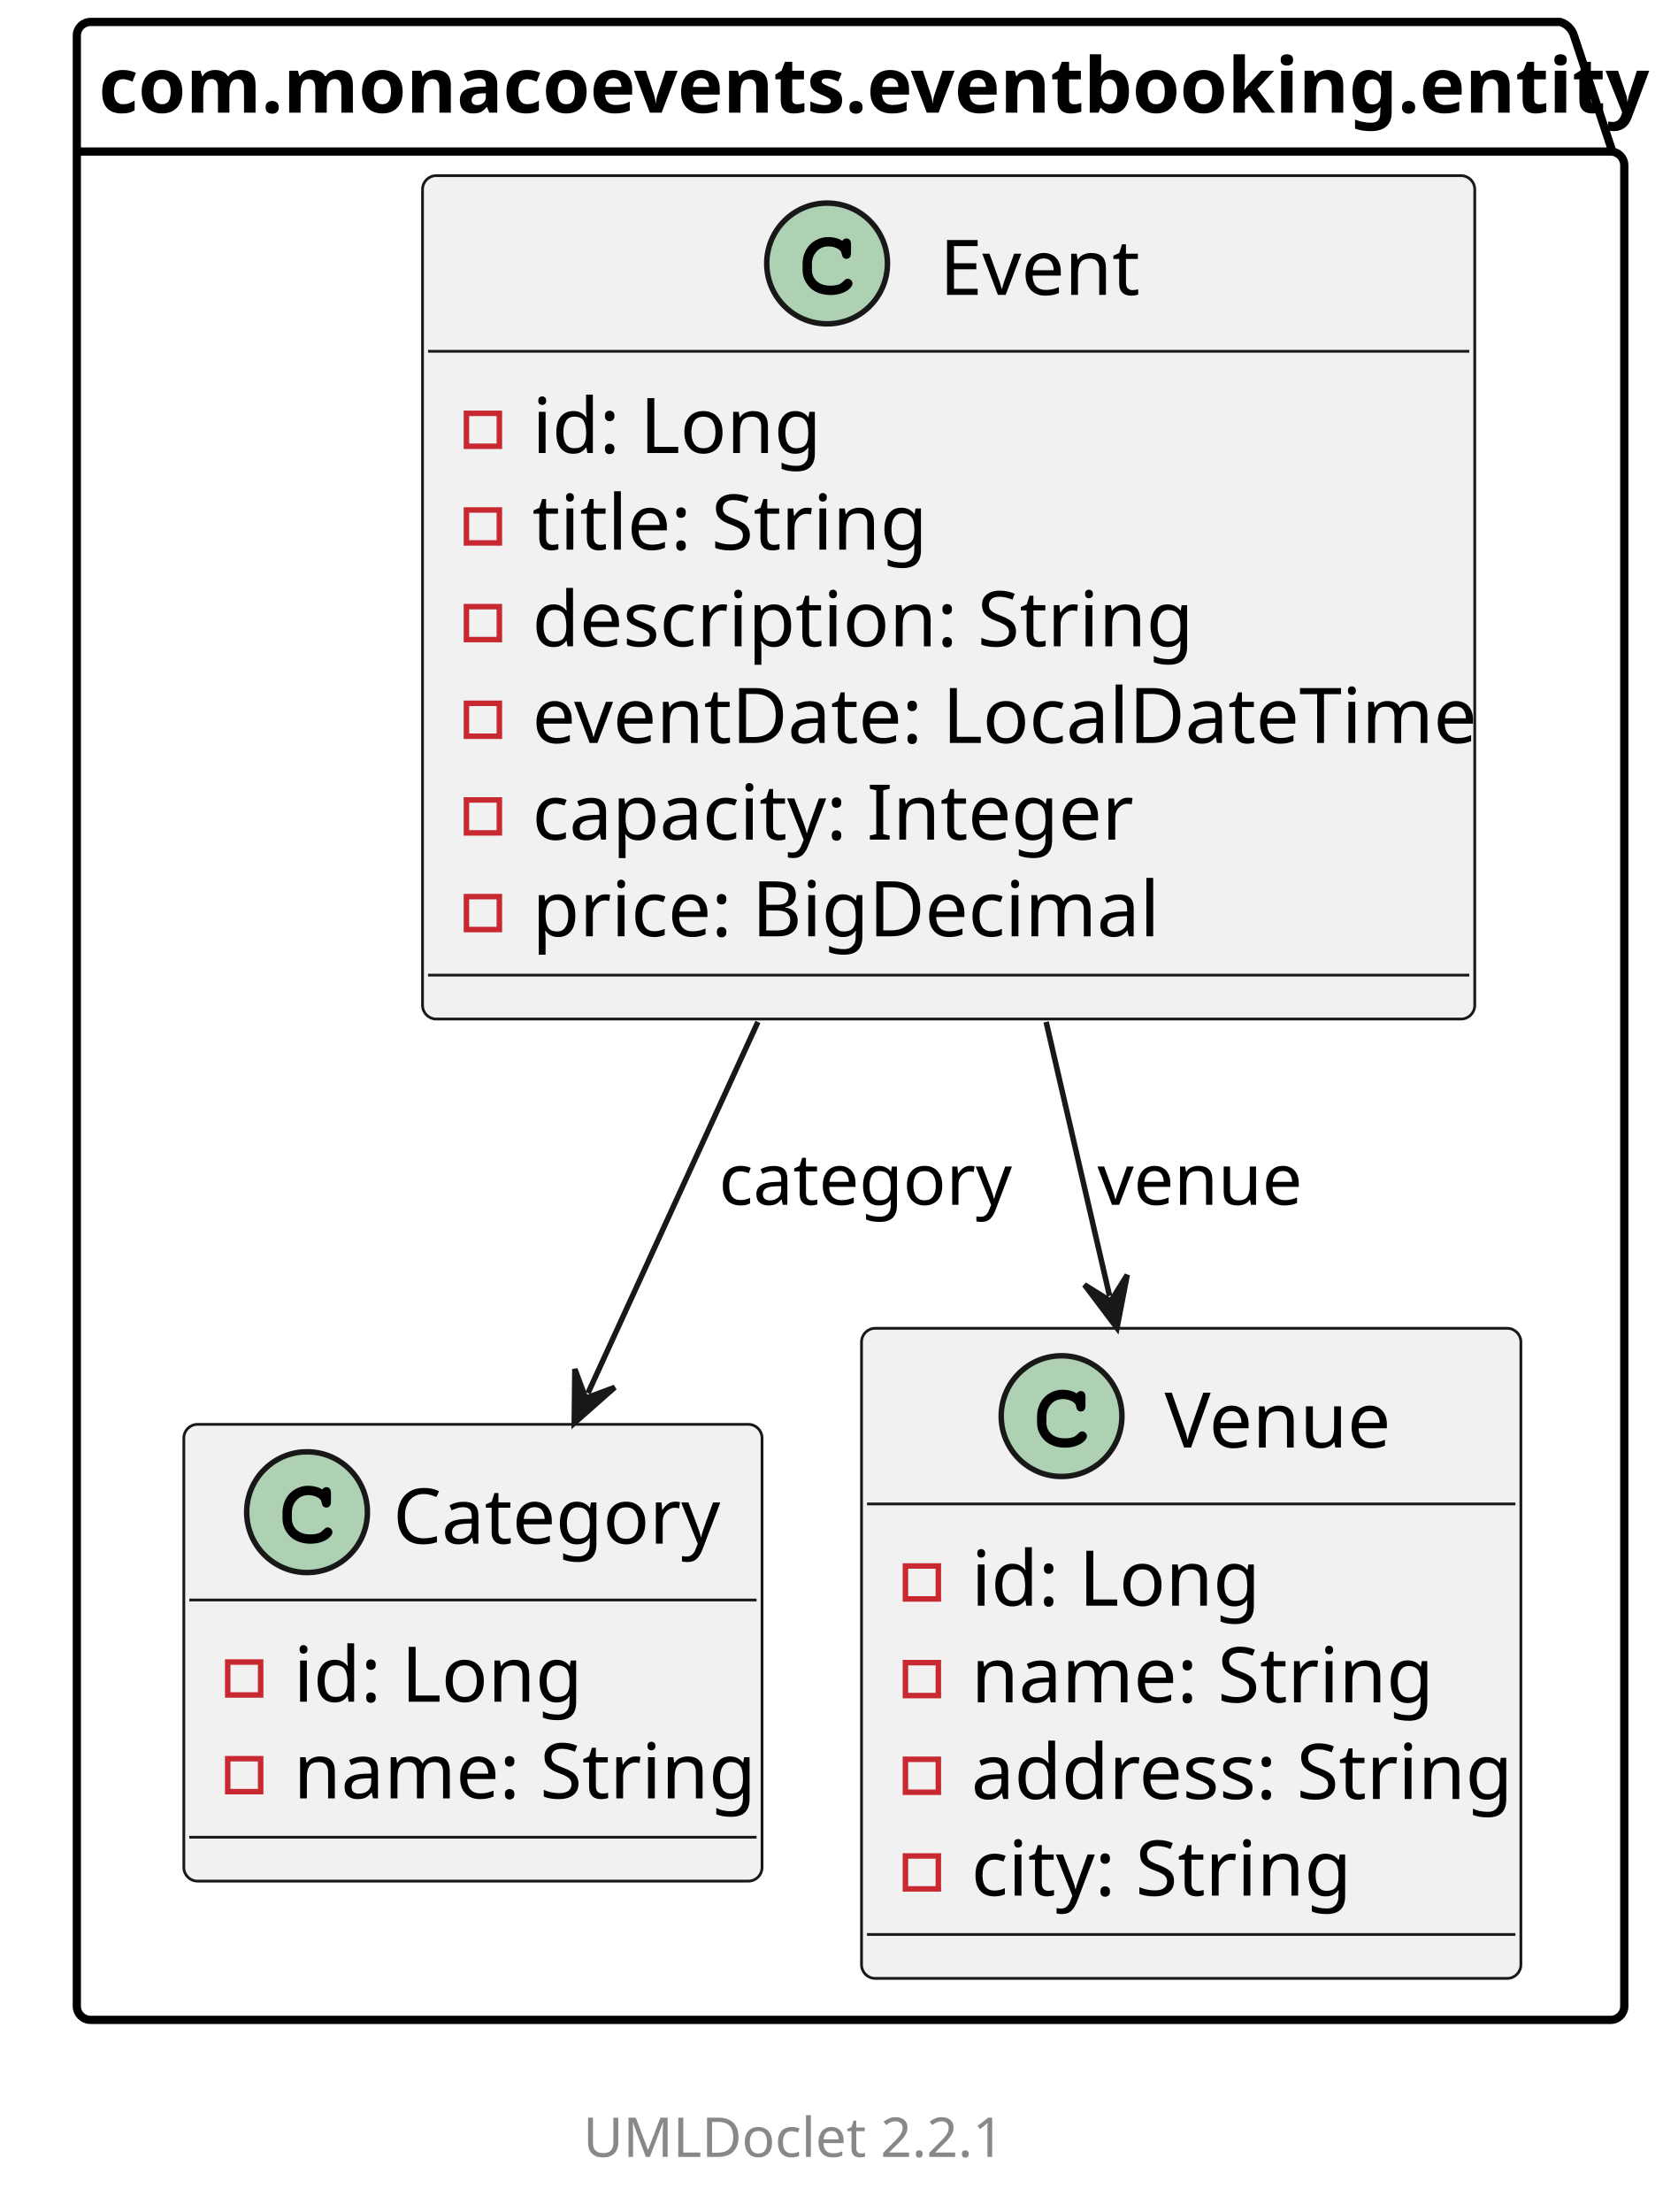
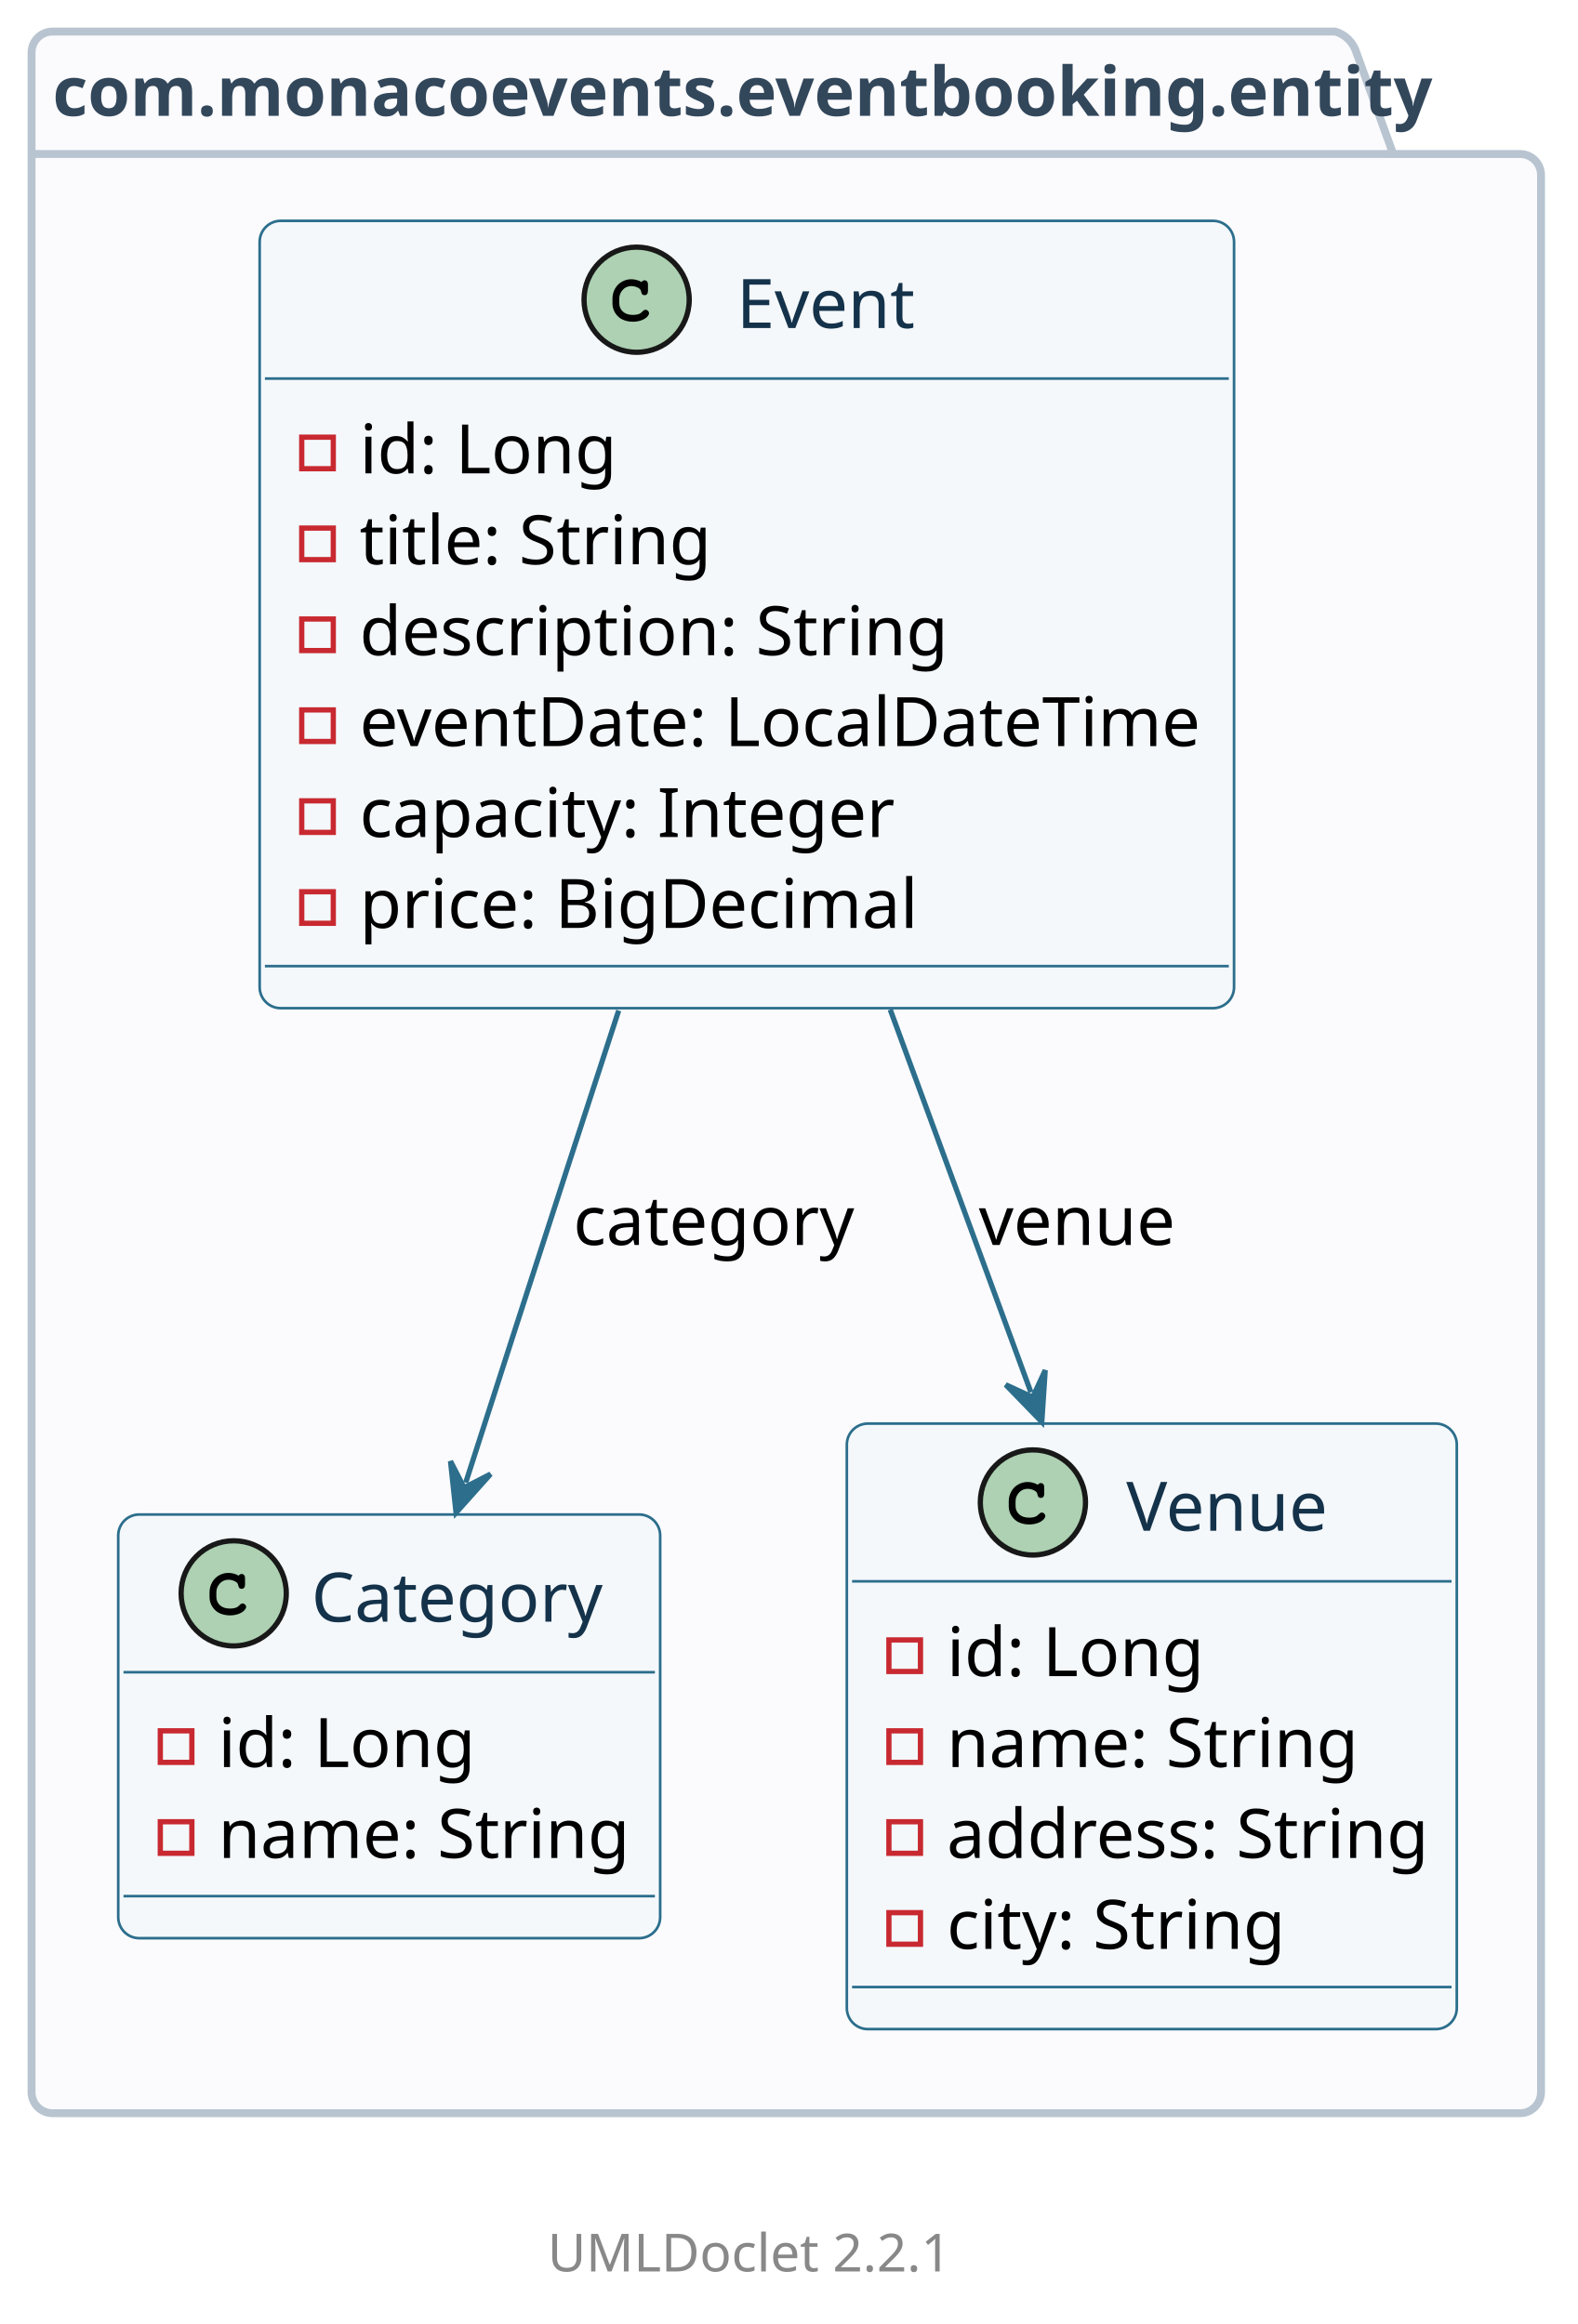
- <svg xmlns="http://www.w3.org/2000/svg" xmlns:xlink="http://www.w3.org/1999/xlink" contentStyleType="text/css" height="403px" preserveAspectRatio="none" style="width:303px;height:403px;background:#FFFFFF;" version="1.1" viewBox="0 0 303 403" width="303px" zoomAndPan="magnify">
+ <svg xmlns="http://www.w3.org/2000/svg" xmlns:xlink="http://www.w3.org/1999/xlink" contentStyleType="text/css" height="100%" preserveAspectRatio="none" style="width:100%;height:100%;background:#FFFFFF;" version="1.1" viewBox="0 0 300 442" width="100%" zoomAndPan="magnify">
  <defs />
  <g>
    <g id="cluster_com.monacoevents.eventbooking.entity">
-       <path d="M16.5,4 L284.334,4 A3.75,3.75 0 0 1 286.834,6.5 L293.834,27.609 L293.5,27.609 A2.5,2.5 0 0 1 296,30.109 L296,365.5 A2.5,2.5 0 0 1 293.5,368 L16.5,368 A2.5,2.5 0 0 1 14,365.5 L14,6.5 A2.5,2.5 0 0 1 16.5,4 " fill="none" style="stroke:#000000;stroke-width:1.5;" />
-       <line style="stroke:#000000;stroke-width:1.5;" x1="14" x2="293.834" y1="27.609" y2="27.609" />
-       <text fill="#000000" font-family="sans-serif" font-size="14" font-weight="bold" lengthAdjust="spacing" textLength="266.834" x="18" y="20.533">com.monacoevents.eventbooking.entity</text>
+       <path d="M10,6 L253.895,6 A6,6 0 0 1 257.896,10 L264.896,29.291 L289,29.291 A4,4 0 0 1 293,33.291 L293,397.91 A4,4 0 0 1 289,401.91 L10,401.91 A4,4 0 0 1 6,397.91 L6,10 A4,4 0 0 1 10,6 " fill="#FBFBFD" style="stroke:#B8C4D0;stroke-width:1.5;" />
+       <line style="stroke:#B8C4D0;stroke-width:1.5;" x1="6" x2="264.896" y1="29.291" y2="29.291" />
+       <text fill="#33475B" font-family="Segoe UI" font-size="13" font-weight="bold" lengthAdjust="spacing" textLength="245.895" x="10" y="22.028">com.monacoevents.eventbooking.entity</text>
    </g>
    <a href="file:/C:/Users/loris/Documents/Programming/Github/event-booking-api/target/reports/apidocs/com/monacoevents/eventbooking/entity/Category.html" target="_top" title="file:/C:/Users/loris/Documents/Programming/Github/event-booking-api/target/reports/apidocs/com/monacoevents/eventbooking/entity/Category.html" xlink:actuate="onRequest" xlink:href="file:/C:/Users/loris/Documents/Programming/Github/event-booking-api/target/reports/apidocs/com/monacoevents/eventbooking/entity/Category.html" xlink:show="new" xlink:title="file:/C:/Users/loris/Documents/Programming/Github/event-booking-api/target/reports/apidocs/com/monacoevents/eventbooking/entity/Category.html" xlink:type="simple">
      <g id="elem_Category">
-         <rect codeLine="12" fill="#F1F1F1" height="83.219" id="Category" rx="2.5" ry="2.5" style="stroke:#181818;stroke-width:0.5;" width="105.372" x="33.5" y="259.5" />
-         <ellipse cx="55.954" cy="275.5" fill="#ADD1B2" rx="11" ry="11" style="stroke:#181818;stroke-width:1.0;" />
-         <path d="M58.72,271.375 Q58.876,271.156 59.064,271.047 Q59.251,270.938 59.47,270.938 Q59.845,270.938 60.079,271.203 Q60.314,271.453 60.314,272.062 L60.314,273.516 Q60.314,274.125 60.079,274.391 Q59.845,274.656 59.47,274.656 Q59.126,274.656 58.923,274.453 Q58.72,274.266 58.611,273.75 Q58.564,273.391 58.376,273.203 Q58.048,272.828 57.439,272.609 Q56.829,272.391 56.204,272.391 Q55.439,272.391 54.798,272.719 Q54.173,273.047 53.673,273.797 Q53.189,274.547 53.189,275.578 L53.189,276.672 Q53.189,277.906 54.079,278.734 Q54.97,279.547 56.564,279.547 Q57.501,279.547 58.158,279.297 Q58.548,279.141 58.97,278.703 Q59.236,278.438 59.376,278.359 Q59.533,278.281 59.736,278.281 Q60.064,278.281 60.314,278.547 Q60.579,278.797 60.579,279.141 Q60.579,279.484 60.236,279.891 Q59.736,280.469 58.939,280.797 Q57.861,281.25 56.564,281.25 Q55.048,281.25 53.845,280.625 Q52.861,280.125 52.173,279.062 Q51.486,277.984 51.486,276.703 L51.486,275.547 Q51.486,274.219 52.095,273.078 Q52.72,271.922 53.814,271.312 Q54.908,270.688 56.142,270.688 Q56.876,270.688 57.517,270.859 Q58.173,271.016 58.72,271.375 Z " fill="#000000" />
-         <text fill="#000000" font-family="sans-serif" font-size="14" lengthAdjust="spacing" textLength="56.807" x="71.611" y="281.228">Category</text>
-         <line style="stroke:#181818;stroke-width:0.5;" x1="34.5" x2="137.872" y1="291.5" y2="291.5" />
-         <rect fill="none" height="6" style="stroke:#C82930;stroke-width:1.0;" width="6" x="41.5" y="302.805" />
-         <text fill="#000000" font-family="sans-serif" font-size="14" lengthAdjust="spacing" textLength="49.82" x="53.5" y="310.033">id: Long</text>
-         <rect fill="none" height="6" style="stroke:#C82930;stroke-width:1.0;" width="6" x="41.5" y="320.414" />
-         <text fill="#000000" font-family="sans-serif" font-size="14" lengthAdjust="spacing" textLength="79.372" x="53.5" y="327.643">name: String</text>
-         <line style="stroke:#181818;stroke-width:0.5;" x1="34.5" x2="137.872" y1="334.719" y2="334.719" />
+         <rect codeLine="25" fill="#F4F8FB" height="80.582" id="Category" rx="4" ry="4" style="stroke:#2C6E8C;stroke-width:0.5;" width="103.038" x="22.48" y="288.04" />
+         <ellipse cx="44.433" cy="303.04" fill="#ADD1B2" rx="10" ry="10" style="stroke:#181818;stroke-width:1.0;" />
+         <path d="M45.371,299.681 Q45.496,299.509 45.636,299.431 Q45.777,299.353 45.949,299.353 Q46.23,299.353 46.402,299.556 Q46.59,299.743 46.59,300.212 L46.59,301.321 Q46.59,301.79 46.402,301.993 Q46.23,302.181 45.949,302.181 Q45.683,302.181 45.527,302.04 Q45.371,301.899 45.293,301.493 Q45.246,301.228 45.121,301.087 Q44.855,300.79 44.386,300.618 Q43.918,300.446 43.449,300.446 Q42.871,300.446 42.371,300.712 Q41.886,300.962 41.511,301.54 Q41.136,302.103 41.136,302.884 L41.136,303.728 Q41.136,304.665 41.824,305.306 Q42.511,305.931 43.715,305.931 Q44.449,305.931 44.949,305.728 Q45.23,305.618 45.558,305.274 Q45.761,305.071 45.871,305.024 Q45.996,304.962 46.136,304.962 Q46.402,304.962 46.59,305.165 Q46.793,305.353 46.793,305.618 Q46.793,305.884 46.527,306.196 Q46.136,306.634 45.527,306.884 Q44.715,307.228 43.73,307.228 Q42.574,307.228 41.636,306.759 Q40.886,306.368 40.355,305.556 Q39.84,304.728 39.84,303.759 L39.84,302.868 Q39.84,301.853 40.308,300.978 Q40.793,300.103 41.621,299.634 Q42.465,299.149 43.402,299.149 Q43.965,299.149 44.449,299.29 Q44.949,299.415 45.371,299.681 Z " fill="#000000" />
+         <text fill="#14324A" font-family="Segoe UI" font-size="13" lengthAdjust="spacing" textLength="55.364" x="59.201" y="308.423">Category</text>
+         <line style="stroke:#2C6E8C;stroke-width:0.5;" x1="23.48" x2="124.518" y1="318.04" y2="318.04" />
+         <rect fill="none" height="6" style="stroke:#C82930;stroke-width:1.0;" width="6" x="30.48" y="329.185" />
+         <text fill="#000000" font-family="Segoe UI" font-size="13" lengthAdjust="spacing" textLength="49.359" x="41.48" y="336.068">id: Long</text>
+         <rect fill="none" height="6" style="stroke:#C82930;stroke-width:1.0;" width="6" x="30.48" y="346.476" />
+         <text fill="#000000" font-family="Segoe UI" font-size="13" lengthAdjust="spacing" textLength="78.038" x="41.48" y="353.359">name: String</text>
+         <line style="stroke:#2C6E8C;stroke-width:0.5;" x1="23.48" x2="124.518" y1="360.622" y2="360.622" />
      </g>
    </a>
    <a href="file:/C:/Users/loris/Documents/Programming/Github/event-booking-api/target/reports/apidocs/com/monacoevents/eventbooking/entity/Event.html" target="_top" title="file:/C:/Users/loris/Documents/Programming/Github/event-booking-api/target/reports/apidocs/com/monacoevents/eventbooking/entity/Event.html" xlink:actuate="onRequest" xlink:href="file:/C:/Users/loris/Documents/Programming/Github/event-booking-api/target/reports/apidocs/com/monacoevents/eventbooking/entity/Event.html" xlink:show="new" xlink:title="file:/C:/Users/loris/Documents/Programming/Github/event-booking-api/target/reports/apidocs/com/monacoevents/eventbooking/entity/Event.html" xlink:type="simple">
      <g id="elem_Event">
-         <rect codeLine="17" fill="#F1F1F1" height="153.656" id="Event" rx="2.5" ry="2.5" style="stroke:#181818;stroke-width:0.5;" width="191.751" x="77" y="32" />
-         <ellipse cx="150.726" cy="48" fill="#ADD1B2" rx="11" ry="11" style="stroke:#181818;stroke-width:1.0;" />
-         <path d="M153.491,43.875 Q153.648,43.656 153.835,43.547 Q154.023,43.438 154.241,43.438 Q154.616,43.438 154.851,43.703 Q155.085,43.953 155.085,44.562 L155.085,46.016 Q155.085,46.625 154.851,46.891 Q154.616,47.156 154.241,47.156 Q153.898,47.156 153.694,46.953 Q153.491,46.766 153.382,46.25 Q153.335,45.891 153.148,45.703 Q152.819,45.328 152.21,45.109 Q151.601,44.891 150.976,44.891 Q150.21,44.891 149.569,45.219 Q148.944,45.547 148.444,46.297 Q147.96,47.047 147.96,48.078 L147.96,49.172 Q147.96,50.406 148.851,51.234 Q149.741,52.047 151.335,52.047 Q152.273,52.047 152.929,51.797 Q153.319,51.641 153.741,51.203 Q154.007,50.938 154.148,50.859 Q154.304,50.781 154.507,50.781 Q154.835,50.781 155.085,51.047 Q155.351,51.297 155.351,51.641 Q155.351,51.984 155.007,52.391 Q154.507,52.969 153.71,53.297 Q152.632,53.75 151.335,53.75 Q149.819,53.75 148.616,53.125 Q147.632,52.625 146.944,51.562 Q146.257,50.484 146.257,49.203 L146.257,48.047 Q146.257,46.719 146.866,45.578 Q147.491,44.422 148.585,43.812 Q149.679,43.188 150.913,43.188 Q151.648,43.188 152.288,43.359 Q152.944,43.516 153.491,43.875 Z " fill="#000000" />
-         <text fill="#000000" font-family="sans-serif" font-size="14" lengthAdjust="spacing" textLength="35.8" x="171.226" y="53.728">Event</text>
-         <line style="stroke:#181818;stroke-width:0.5;" x1="78" x2="267.751" y1="64" y2="64" />
-         <rect fill="none" height="6" style="stroke:#C82930;stroke-width:1.0;" width="6" x="85" y="75.305" />
-         <text fill="#000000" font-family="sans-serif" font-size="14" lengthAdjust="spacing" textLength="49.82" x="97" y="82.533">id: Long</text>
-         <rect fill="none" height="6" style="stroke:#C82930;stroke-width:1.0;" width="6" x="85" y="92.914" />
-         <text fill="#000000" font-family="sans-serif" font-size="14" lengthAdjust="spacing" textLength="66.138" x="97" y="100.143">title: String</text>
-         <rect fill="none" height="6" style="stroke:#C82930;stroke-width:1.0;" width="6" x="85" y="110.523" />
-         <text fill="#000000" font-family="sans-serif" font-size="14" lengthAdjust="spacing" textLength="112.055" x="97" y="117.752">description: String</text>
-         <rect fill="none" height="6" style="stroke:#C82930;stroke-width:1.0;" width="6" x="85" y="128.133" />
-         <text fill="#000000" font-family="sans-serif" font-size="14" lengthAdjust="spacing" textLength="165.751" x="97" y="135.361">eventDate: LocalDateTime</text>
-         <rect fill="none" height="6" style="stroke:#C82930;stroke-width:1.0;" width="6" x="85" y="145.742" />
-         <text fill="#000000" font-family="sans-serif" font-size="14" lengthAdjust="spacing" textLength="102.724" x="97" y="152.971">capacity: Integer</text>
-         <rect fill="none" height="6" style="stroke:#C82930;stroke-width:1.0;" width="6" x="85" y="163.352" />
-         <text fill="#000000" font-family="sans-serif" font-size="14" lengthAdjust="spacing" textLength="108.924" x="97" y="170.58">price: BigDecimal</text>
-         <line style="stroke:#181818;stroke-width:0.5;" x1="78" x2="267.751" y1="177.656" y2="177.656" />
+         <rect codeLine="30" fill="#F4F8FB" height="149.746" id="Event" rx="4" ry="4" style="stroke:#2C6E8C;stroke-width:0.5;" width="185.266" x="49.37" y="42" />
+         <ellipse cx="121.042" cy="57" fill="#ADD1B2" rx="10" ry="10" style="stroke:#181818;stroke-width:1.0;" />
+         <path d="M121.979,53.641 Q122.104,53.469 122.245,53.391 Q122.386,53.312 122.558,53.312 Q122.839,53.312 123.011,53.516 Q123.198,53.703 123.198,54.172 L123.198,55.281 Q123.198,55.75 123.011,55.953 Q122.839,56.141 122.558,56.141 Q122.292,56.141 122.136,56 Q121.979,55.859 121.901,55.453 Q121.854,55.188 121.729,55.047 Q121.464,54.75 120.995,54.578 Q120.526,54.406 120.058,54.406 Q119.479,54.406 118.979,54.672 Q118.495,54.922 118.12,55.5 Q117.745,56.062 117.745,56.844 L117.745,57.688 Q117.745,58.625 118.433,59.266 Q119.12,59.891 120.323,59.891 Q121.058,59.891 121.558,59.688 Q121.839,59.578 122.167,59.234 Q122.37,59.031 122.479,58.984 Q122.604,58.922 122.745,58.922 Q123.011,58.922 123.198,59.125 Q123.401,59.312 123.401,59.578 Q123.401,59.844 123.136,60.156 Q122.745,60.594 122.136,60.844 Q121.323,61.188 120.339,61.188 Q119.183,61.188 118.245,60.719 Q117.495,60.328 116.964,59.516 Q116.448,58.688 116.448,57.719 L116.448,56.828 Q116.448,55.812 116.917,54.938 Q117.401,54.062 118.229,53.594 Q119.073,53.109 120.011,53.109 Q120.573,53.109 121.058,53.25 Q121.558,53.375 121.979,53.641 Z " fill="#000000" />
+         <text fill="#14324A" font-family="Segoe UI" font-size="13" lengthAdjust="spacing" textLength="33.922" x="140.042" y="62.383">Event</text>
+         <line style="stroke:#2C6E8C;stroke-width:0.5;" x1="50.37" x2="233.636" y1="72" y2="72" />
+         <rect fill="none" height="6" style="stroke:#C82930;stroke-width:1.0;" width="6" x="57.37" y="83.145" />
+         <text fill="#000000" font-family="Segoe UI" font-size="13" lengthAdjust="spacing" textLength="49.359" x="68.37" y="90.028">id: Long</text>
+         <rect fill="none" height="6" style="stroke:#C82930;stroke-width:1.0;" width="6" x="57.37" y="100.436" />
+         <text fill="#000000" font-family="Segoe UI" font-size="13" lengthAdjust="spacing" textLength="68.777" x="68.37" y="107.319">title: String</text>
+         <rect fill="none" height="6" style="stroke:#C82930;stroke-width:1.0;" width="6" x="57.37" y="117.728" />
+         <text fill="#000000" font-family="Segoe UI" font-size="13" lengthAdjust="spacing" textLength="112.772" x="68.37" y="124.61">description: String</text>
+         <rect fill="none" height="6" style="stroke:#C82930;stroke-width:1.0;" width="6" x="57.37" y="135.019" />
+         <text fill="#000000" font-family="Segoe UI" font-size="13" lengthAdjust="spacing" textLength="160.266" x="68.37" y="141.901">eventDate: LocalDateTime</text>
+         <rect fill="none" height="6" style="stroke:#C82930;stroke-width:1.0;" width="6" x="57.37" y="152.31" />
+         <text fill="#000000" font-family="Segoe UI" font-size="13" lengthAdjust="spacing" textLength="101.721" x="68.37" y="159.192">capacity: Integer</text>
+         <rect fill="none" height="6" style="stroke:#C82930;stroke-width:1.0;" width="6" x="57.37" y="169.601" />
+         <text fill="#000000" font-family="Segoe UI" font-size="13" lengthAdjust="spacing" textLength="106.539" x="68.37" y="176.483">price: BigDecimal</text>
+         <line style="stroke:#2C6E8C;stroke-width:0.5;" x1="50.37" x2="233.636" y1="183.746" y2="183.746" />
      </g>
    </a>
    <a href="file:/C:/Users/loris/Documents/Programming/Github/event-booking-api/target/reports/apidocs/com/monacoevents/eventbooking/entity/Venue.html" target="_top" title="file:/C:/Users/loris/Documents/Programming/Github/event-booking-api/target/reports/apidocs/com/monacoevents/eventbooking/entity/Venue.html" xlink:actuate="onRequest" xlink:href="file:/C:/Users/loris/Documents/Programming/Github/event-booking-api/target/reports/apidocs/com/monacoevents/eventbooking/entity/Venue.html" xlink:show="new" xlink:title="file:/C:/Users/loris/Documents/Programming/Github/event-booking-api/target/reports/apidocs/com/monacoevents/eventbooking/entity/Venue.html" xlink:type="simple">
      <g id="elem_Venue">
-         <rect codeLine="26" fill="#F1F1F1" height="118.438" id="Venue" rx="2.5" ry="2.5" style="stroke:#181818;stroke-width:0.5;" width="120.158" x="157" y="242" />
-         <ellipse cx="193.454" cy="258" fill="#ADD1B2" rx="11" ry="11" style="stroke:#181818;stroke-width:1.0;" />
-         <path d="M196.22,253.875 Q196.376,253.656 196.564,253.547 Q196.751,253.438 196.97,253.438 Q197.345,253.438 197.579,253.703 Q197.814,253.953 197.814,254.562 L197.814,256.016 Q197.814,256.625 197.579,256.891 Q197.345,257.156 196.97,257.156 Q196.626,257.156 196.423,256.953 Q196.22,256.766 196.11,256.25 Q196.064,255.891 195.876,255.703 Q195.548,255.328 194.939,255.109 Q194.329,254.891 193.704,254.891 Q192.939,254.891 192.298,255.219 Q191.673,255.547 191.173,256.297 Q190.689,257.047 190.689,258.078 L190.689,259.172 Q190.689,260.406 191.579,261.234 Q192.47,262.047 194.064,262.047 Q195.001,262.047 195.657,261.797 Q196.048,261.641 196.47,261.203 Q196.735,260.938 196.876,260.859 Q197.032,260.781 197.235,260.781 Q197.564,260.781 197.814,261.047 Q198.079,261.297 198.079,261.641 Q198.079,261.984 197.735,262.391 Q197.235,262.969 196.439,263.297 Q195.36,263.75 194.064,263.75 Q192.548,263.75 191.345,263.125 Q190.36,262.625 189.673,261.562 Q188.985,260.484 188.985,259.203 L188.985,258.047 Q188.985,256.719 189.595,255.578 Q190.22,254.422 191.314,253.812 Q192.407,253.188 193.642,253.188 Q194.376,253.188 195.017,253.359 Q195.673,253.516 196.22,253.875 Z " fill="#000000" />
-         <text fill="#000000" font-family="sans-serif" font-size="14" lengthAdjust="spacing" textLength="40.482" x="212.222" y="263.728">Venue</text>
-         <line style="stroke:#181818;stroke-width:0.5;" x1="158" x2="276.158" y1="274" y2="274" />
-         <rect fill="none" height="6" style="stroke:#C82930;stroke-width:1.0;" width="6" x="165" y="285.305" />
-         <text fill="#000000" font-family="sans-serif" font-size="14" lengthAdjust="spacing" textLength="49.82" x="177" y="292.533">id: Long</text>
-         <rect fill="none" height="6" style="stroke:#C82930;stroke-width:1.0;" width="6" x="165" y="302.914" />
-         <text fill="#000000" font-family="sans-serif" font-size="14" lengthAdjust="spacing" textLength="79.372" x="177" y="310.143">name: String</text>
-         <rect fill="none" height="6" style="stroke:#C82930;stroke-width:1.0;" width="6" x="165" y="320.523" />
-         <text fill="#000000" font-family="sans-serif" font-size="14" lengthAdjust="spacing" textLength="94.158" x="177" y="327.752">address: String</text>
-         <rect fill="none" height="6" style="stroke:#C82930;stroke-width:1.0;" width="6" x="165" y="338.133" />
-         <text fill="#000000" font-family="sans-serif" font-size="14" lengthAdjust="spacing" textLength="65.352" x="177" y="345.361">city: String</text>
-         <line style="stroke:#181818;stroke-width:0.5;" x1="158" x2="276.158" y1="352.438" y2="352.438" />
+         <rect codeLine="39" fill="#F4F8FB" height="115.164" id="Venue" rx="4" ry="4" style="stroke:#2C6E8C;stroke-width:0.5;" width="115.975" x="161.01" y="270.75" />
+         <ellipse cx="196.388" cy="285.75" fill="#ADD1B2" rx="10" ry="10" style="stroke:#181818;stroke-width:1.0;" />
+         <path d="M197.326,282.391 Q197.451,282.219 197.592,282.141 Q197.732,282.062 197.904,282.062 Q198.185,282.062 198.357,282.266 Q198.545,282.453 198.545,282.922 L198.545,284.031 Q198.545,284.5 198.357,284.703 Q198.185,284.891 197.904,284.891 Q197.638,284.891 197.482,284.75 Q197.326,284.609 197.248,284.203 Q197.201,283.938 197.076,283.797 Q196.81,283.5 196.342,283.328 Q195.873,283.156 195.404,283.156 Q194.826,283.156 194.326,283.422 Q193.842,283.672 193.467,284.25 Q193.092,284.812 193.092,285.594 L193.092,286.438 Q193.092,287.375 193.779,288.016 Q194.467,288.641 195.67,288.641 Q196.404,288.641 196.904,288.438 Q197.185,288.328 197.513,287.984 Q197.717,287.781 197.826,287.734 Q197.951,287.672 198.092,287.672 Q198.357,287.672 198.545,287.875 Q198.748,288.062 198.748,288.328 Q198.748,288.594 198.482,288.906 Q198.092,289.344 197.482,289.594 Q196.67,289.938 195.685,289.938 Q194.529,289.938 193.592,289.469 Q192.842,289.078 192.31,288.266 Q191.795,287.438 191.795,286.469 L191.795,285.578 Q191.795,284.562 192.263,283.688 Q192.748,282.812 193.576,282.344 Q194.42,281.859 195.357,281.859 Q195.92,281.859 196.404,282 Q196.904,282.125 197.326,282.391 Z " fill="#000000" />
+         <text fill="#14324A" font-family="Segoe UI" font-size="13" lengthAdjust="spacing" textLength="38.467" x="214.139" y="291.133">Venue</text>
+         <line style="stroke:#2C6E8C;stroke-width:0.5;" x1="162.01" x2="275.985" y1="300.75" y2="300.75" />
+         <rect fill="none" height="6" style="stroke:#C82930;stroke-width:1.0;" width="6" x="169.01" y="311.896" />
+         <text fill="#000000" font-family="Segoe UI" font-size="13" lengthAdjust="spacing" textLength="49.359" x="180.01" y="318.778">id: Long</text>
+         <rect fill="none" height="6" style="stroke:#C82930;stroke-width:1.0;" width="6" x="169.01" y="329.187" />
+         <text fill="#000000" font-family="Segoe UI" font-size="13" lengthAdjust="spacing" textLength="78.038" x="180.01" y="336.069">name: String</text>
+         <rect fill="none" height="6" style="stroke:#C82930;stroke-width:1.0;" width="6" x="169.01" y="346.478" />
+         <text fill="#000000" font-family="Segoe UI" font-size="13" lengthAdjust="spacing" textLength="90.975" x="180.01" y="353.36">address: String</text>
+         <rect fill="none" height="6" style="stroke:#C82930;stroke-width:1.0;" width="6" x="169.01" y="363.769" />
+         <text fill="#000000" font-family="Segoe UI" font-size="13" lengthAdjust="spacing" textLength="66.225" x="180.01" y="370.651">city: String</text>
+         <line style="stroke:#2C6E8C;stroke-width:0.5;" x1="162.01" x2="275.985" y1="377.914" y2="377.914" />
      </g>
    </a>
-     <polygon fill="#181818" points="203.554,241.937,205.42,232.267,202.426,237.066,197.626,234.072,203.554,241.937" style="stroke:#181818;stroke-width:1.0;" />
-     <path d="M190.643,186.185 C194.946,204.769 198.128,218.508 202.2,236.092 " fill="none" style="stroke:#181818;stroke-width:1.0;" />
-     <text fill="#000000" font-family="sans-serif" font-size="13" lengthAdjust="spacing" textLength="35.42" x="200" y="219.495">venue</text>
-     <polygon fill="#181818" points="104.649,259.273,112.032,252.755,106.73,254.727,104.759,249.425,104.649,259.273" style="stroke:#181818;stroke-width:1.0;" />
-     <path d="M138.115,186.185 C126.675,211.17 116.904,232.507 107.147,253.818 " fill="none" style="stroke:#181818;stroke-width:1.0;" />
-     <text fill="#000000" font-family="sans-serif" font-size="13" lengthAdjust="spacing" textLength="49.861" x="131" y="219.495">category</text>
-     <text fill="#888888" font-family="sans-serif" font-size="10" lengthAdjust="spacing" textLength="2.778" x="142.111" y="380.381"> </text>
+     <g id="link_Event_Venue">
+       <path codeLine="48" d="M169.26,192.01 C178.73,217.79 187.13,240.638 196.01,264.798 " fill="none" id="Event-to-Venue" style="stroke:#2C6E8C;stroke-width:1.0;" />
+       <polygon fill="#2C6E8C" points="198.08,270.43,198.73,260.603,196.355,265.737,191.221,263.363,198.08,270.43" style="stroke:#2C6E8C;stroke-width:1.0;" />
+       <text fill="#000000" font-family="Segoe UI" font-size="13" lengthAdjust="spacing" textLength="36.842" x="186.11" y="236.778">venue</text>
+     </g>
+     <g id="link_Event_Category">
+       <path codeLine="49" d="M117.63,192.19 C114.38,202.12 111.11,212.18 108,221.75 C100.92,243.54 94.917,262.178 88.547,281.988 " fill="none" id="Event-to-Category" style="stroke:#2C6E8C;stroke-width:1.0;" />
+       <polygon fill="#2C6E8C" points="86.71,287.7,93.273,280.356,88.241,282.94,85.657,277.908,86.71,287.7" style="stroke:#2C6E8C;stroke-width:1.0;" />
+       <text fill="#000000" font-family="Segoe UI" font-size="13" lengthAdjust="spacing" textLength="53.492" x="109" y="236.778">category</text>
+     </g>
+     <text fill="#888888" font-family="Segoe UI" font-size="10" lengthAdjust="spacing" textLength="2.759" x="141.621" y="418.701"> </text>
    <a href="https://github.com/talsma-ict/umldoclet" target="_top" title="https://github.com/talsma-ict/umldoclet" xlink:actuate="onRequest" xlink:href="https://github.com/talsma-ict/umldoclet" xlink:show="new" xlink:title="https://github.com/talsma-ict/umldoclet" xlink:type="simple">
-       <text fill="#888888" font-family="sans-serif" font-size="10" lengthAdjust="spacing" textLength="74.478" x="106.261" y="392.959">UMLDoclet 2.2.1</text>
+       <text fill="#888888" font-family="Segoe UI" font-size="10" lengthAdjust="spacing" textLength="77.778" x="104.111" y="432.002">UMLDoclet 2.2.1</text>
    </a>
  </g>
</svg>
